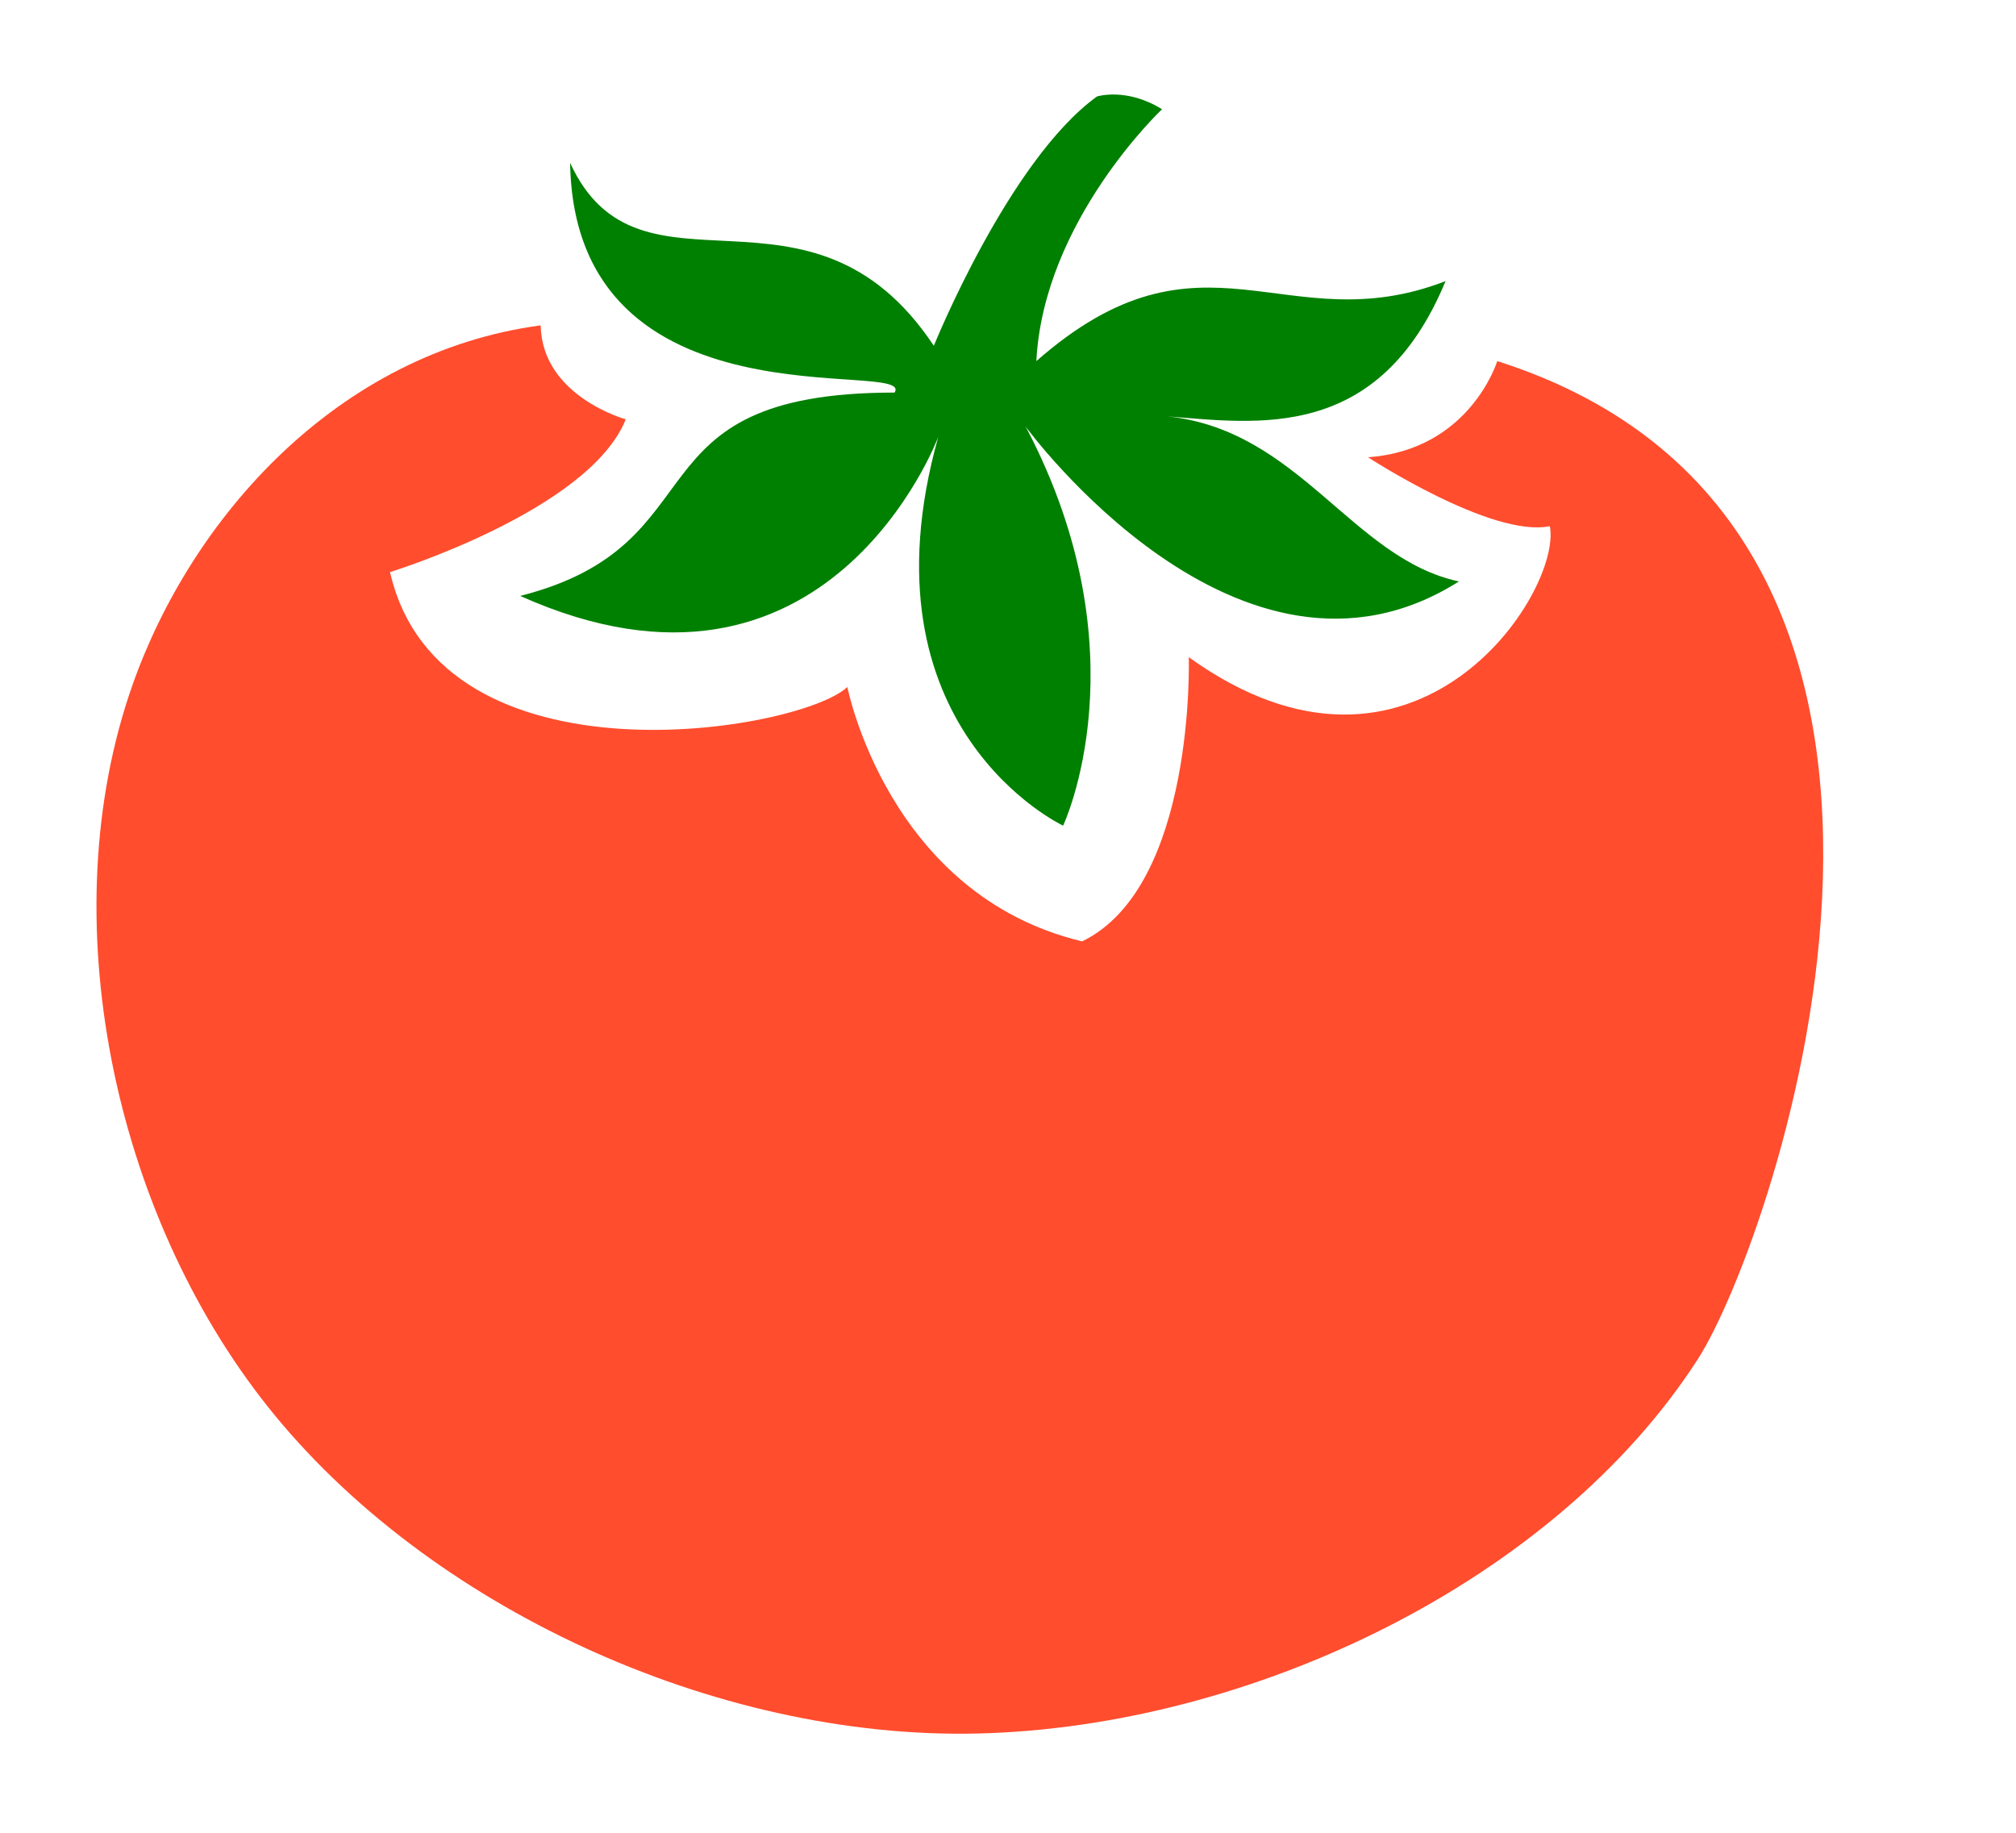
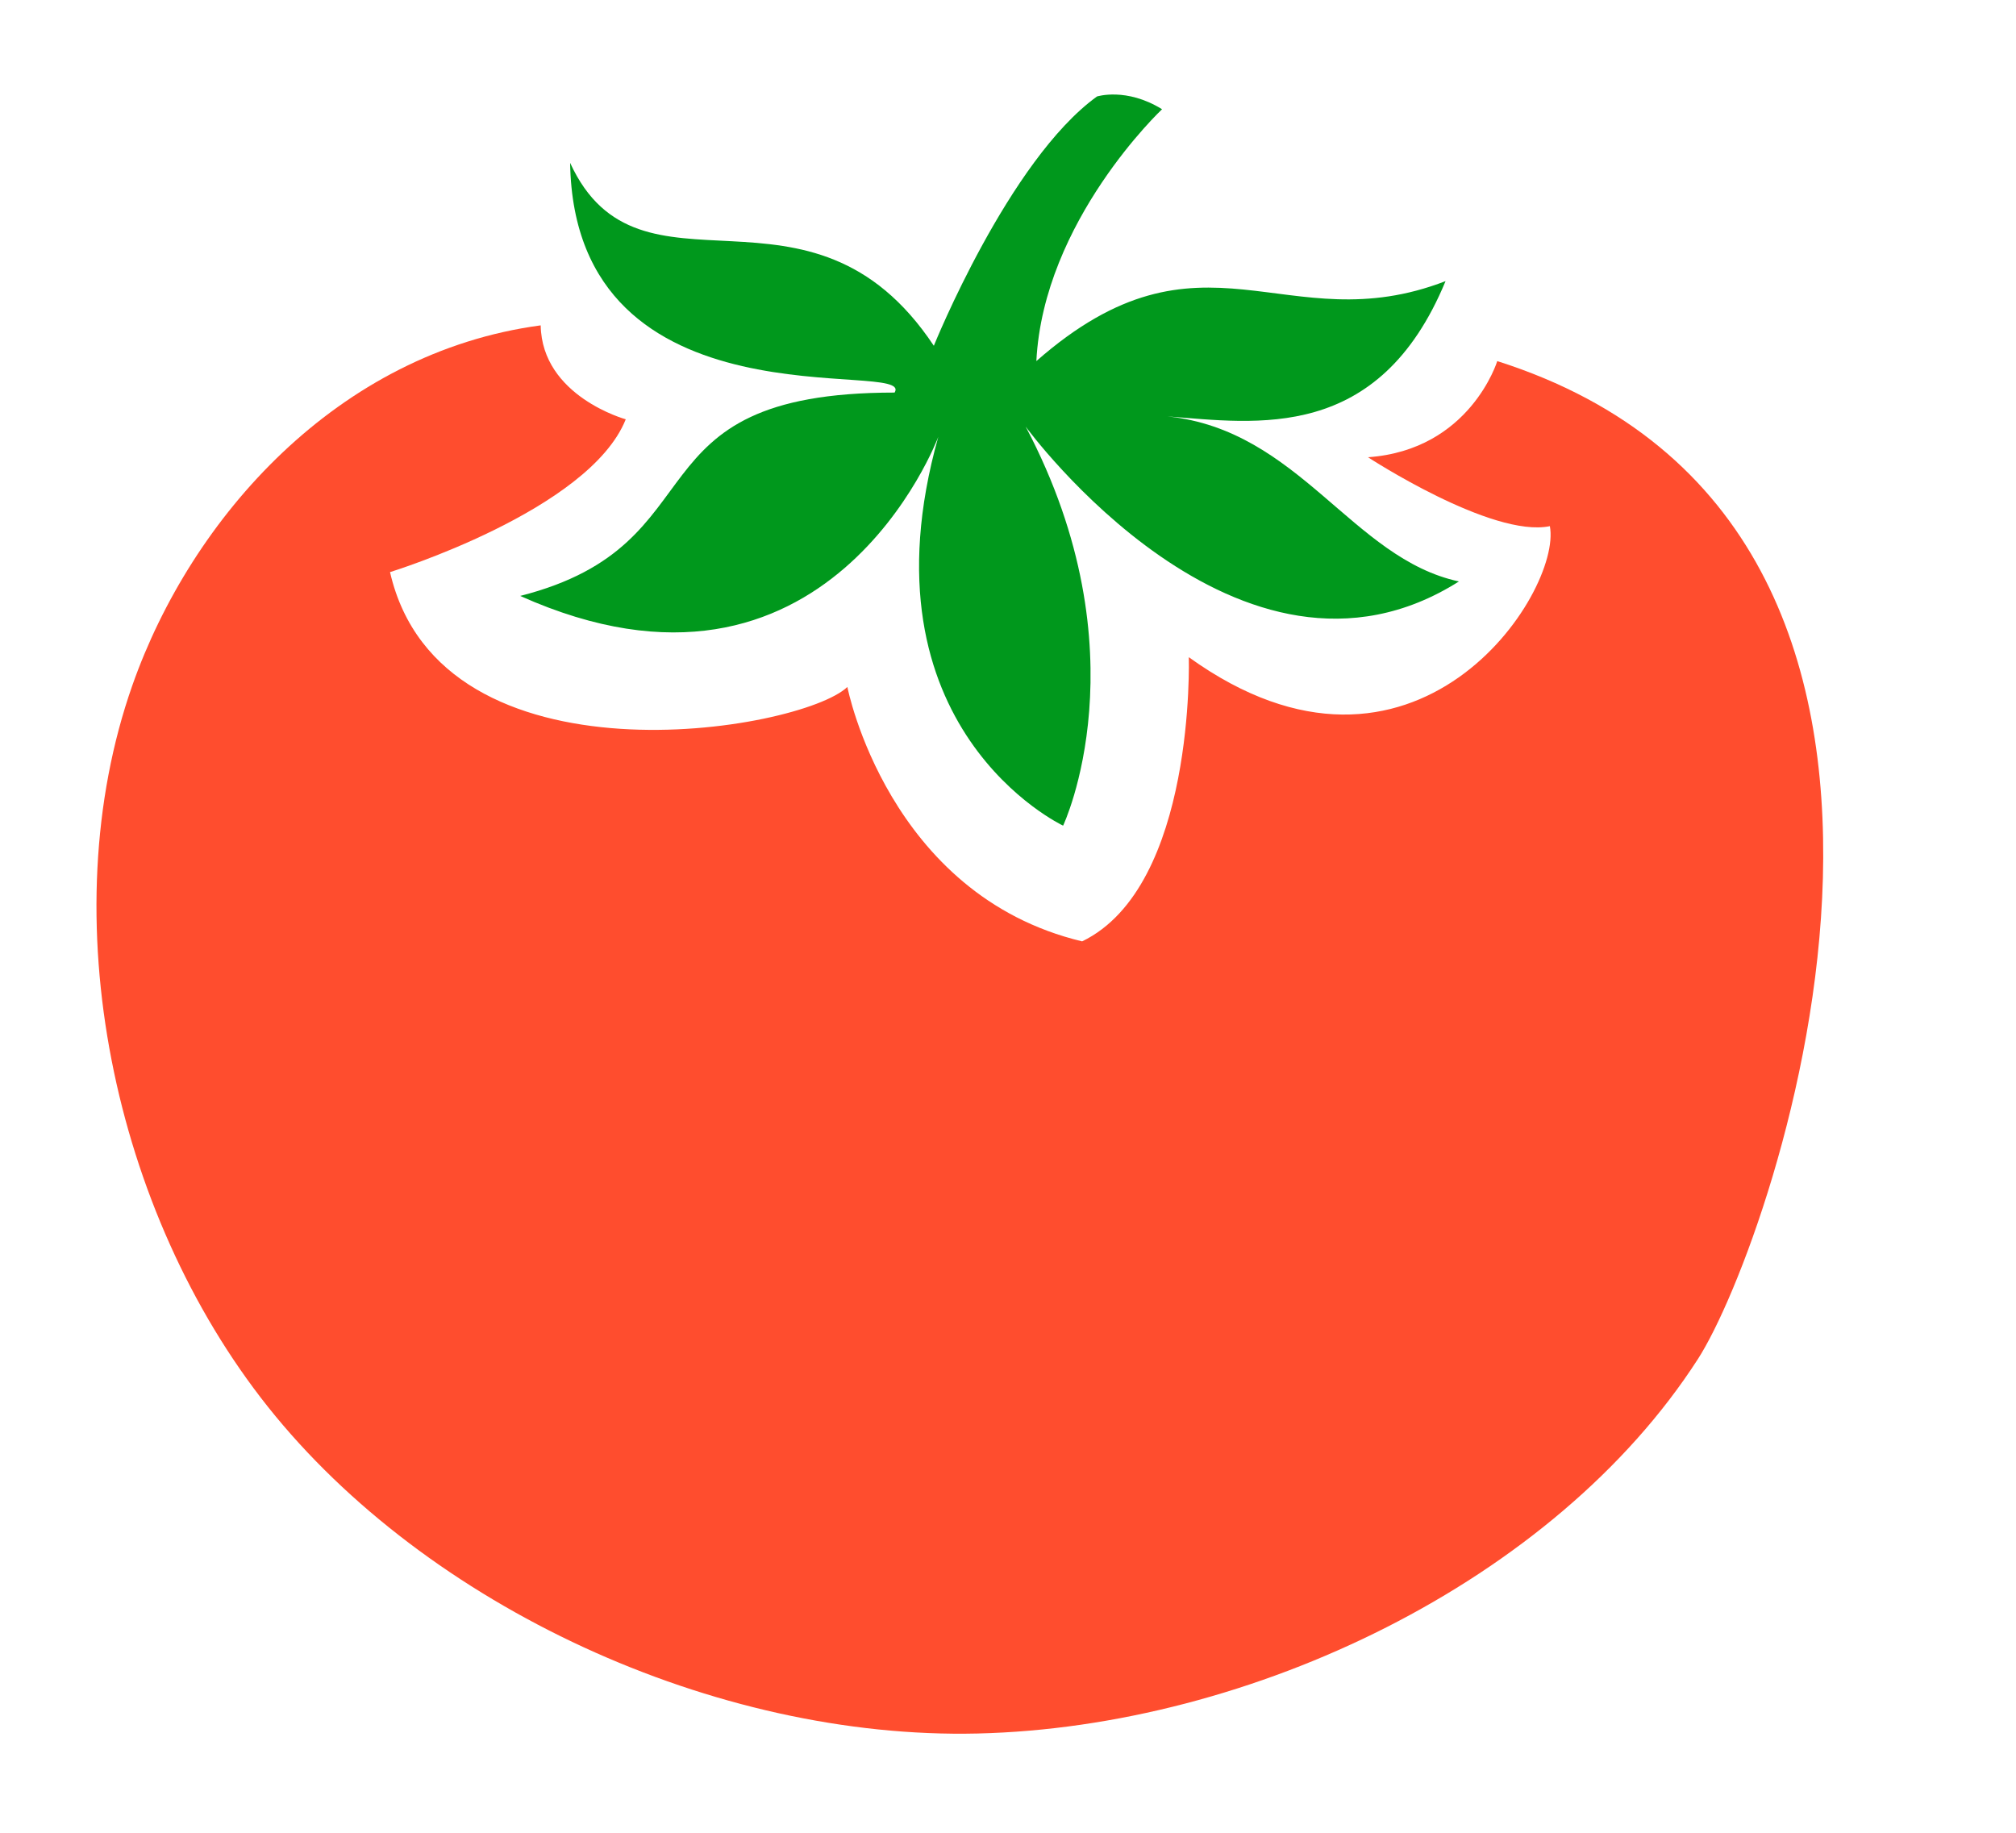
<svg xmlns="http://www.w3.org/2000/svg" version="1.1" baseProfile="full" width="550" height="500">
  <path style="fill:#ff4d2e;fill-rule:evenodd;stroke:#000000;stroke-width:0.898px;stroke-linecap:butt;stroke-linejoin:miter;stroke-opacity:0" d="m 147.51,88.761 c 0.344,19.368 23.206,25.629 23.206,25.629 -9.975,24.948 -64.31,41.685 -64.31,41.685 13.758,60.073 112.043,43.482 124.77,31.336 0,0 11.048,56.725 64.049,69.404 31.003,-15.006 29.102,-77.528 29.102,-77.528 61.569,44.316 101.942,-17.692 98.502,-35.746 -15.822,3.283 -49.616,-18.802 -49.616,-18.802 27.861,-1.97 35.266,-26.229 35.266,-26.229 C 551.492,144.005 484.133,338.293 463.204,370.786 424.143,431.429 341.252,471.168 266.686,472.918 195.058,474.599 116.41,438.249 73.086,383.784 30.854,330.692 13.89,250.14 36.117,186.947 52.203,141.217 92.057,96.189 147.51,88.761 Z" id="path3348" />
-   <path style="fill:green;fill-rule:evenodd;stroke:#000000;stroke-width:0.898px;stroke-linecap:butt;stroke-linejoin:miter;stroke-opacity:0" d="m 155.536,44.426 c 1.216,73.814 94.368,53.155 88.531,62.672 -73.938,0 -46.454,41.317 -102.151,55.476 83.909,37.603 114.068,-43.406 114.068,-43.406 -22.376,79.617 34.05,106.078 34.05,106.078 0,0 22.376,-47.12 -10.215,-108.864 0,0 58.372,80.081 118.203,42.246 -29.186,-6.267 -43.536,-41.317 -79.532,-45.031 24.322,1.857 57.642,7.196 75.883,-36.907 -43.779,16.945 -66.155,-18.105 -111.636,21.819 1.946,-38.3 34.293,-68.707 34.293,-68.707 -9.729,-6.035 -17.755,-3.482 -17.755,-3.482 -24.078,17.409 -44.508,68.011 -44.508,68.011 -33.807,-50.834 -80.261,-8.588 -99.232,-49.906 z" id="path3438" />
+   <path style="fill:#00981c;fill-rule:evenodd;stroke:#000000;stroke-width:0.898px;stroke-linecap:butt;stroke-linejoin:miter;stroke-opacity:0" d="m 155.536,44.426 c 1.216,73.814 94.368,53.155 88.531,62.672 -73.938,0 -46.454,41.317 -102.151,55.476 83.909,37.603 114.068,-43.406 114.068,-43.406 -22.376,79.617 34.05,106.078 34.05,106.078 0,0 22.376,-47.12 -10.215,-108.864 0,0 58.372,80.081 118.203,42.246 -29.186,-6.267 -43.536,-41.317 -79.532,-45.031 24.322,1.857 57.642,7.196 75.883,-36.907 -43.779,16.945 -66.155,-18.105 -111.636,21.819 1.946,-38.3 34.293,-68.707 34.293,-68.707 -9.729,-6.035 -17.755,-3.482 -17.755,-3.482 -24.078,17.409 -44.508,68.011 -44.508,68.011 -33.807,-50.834 -80.261,-8.588 -99.232,-49.906 z" id="path3438" />
</svg>
